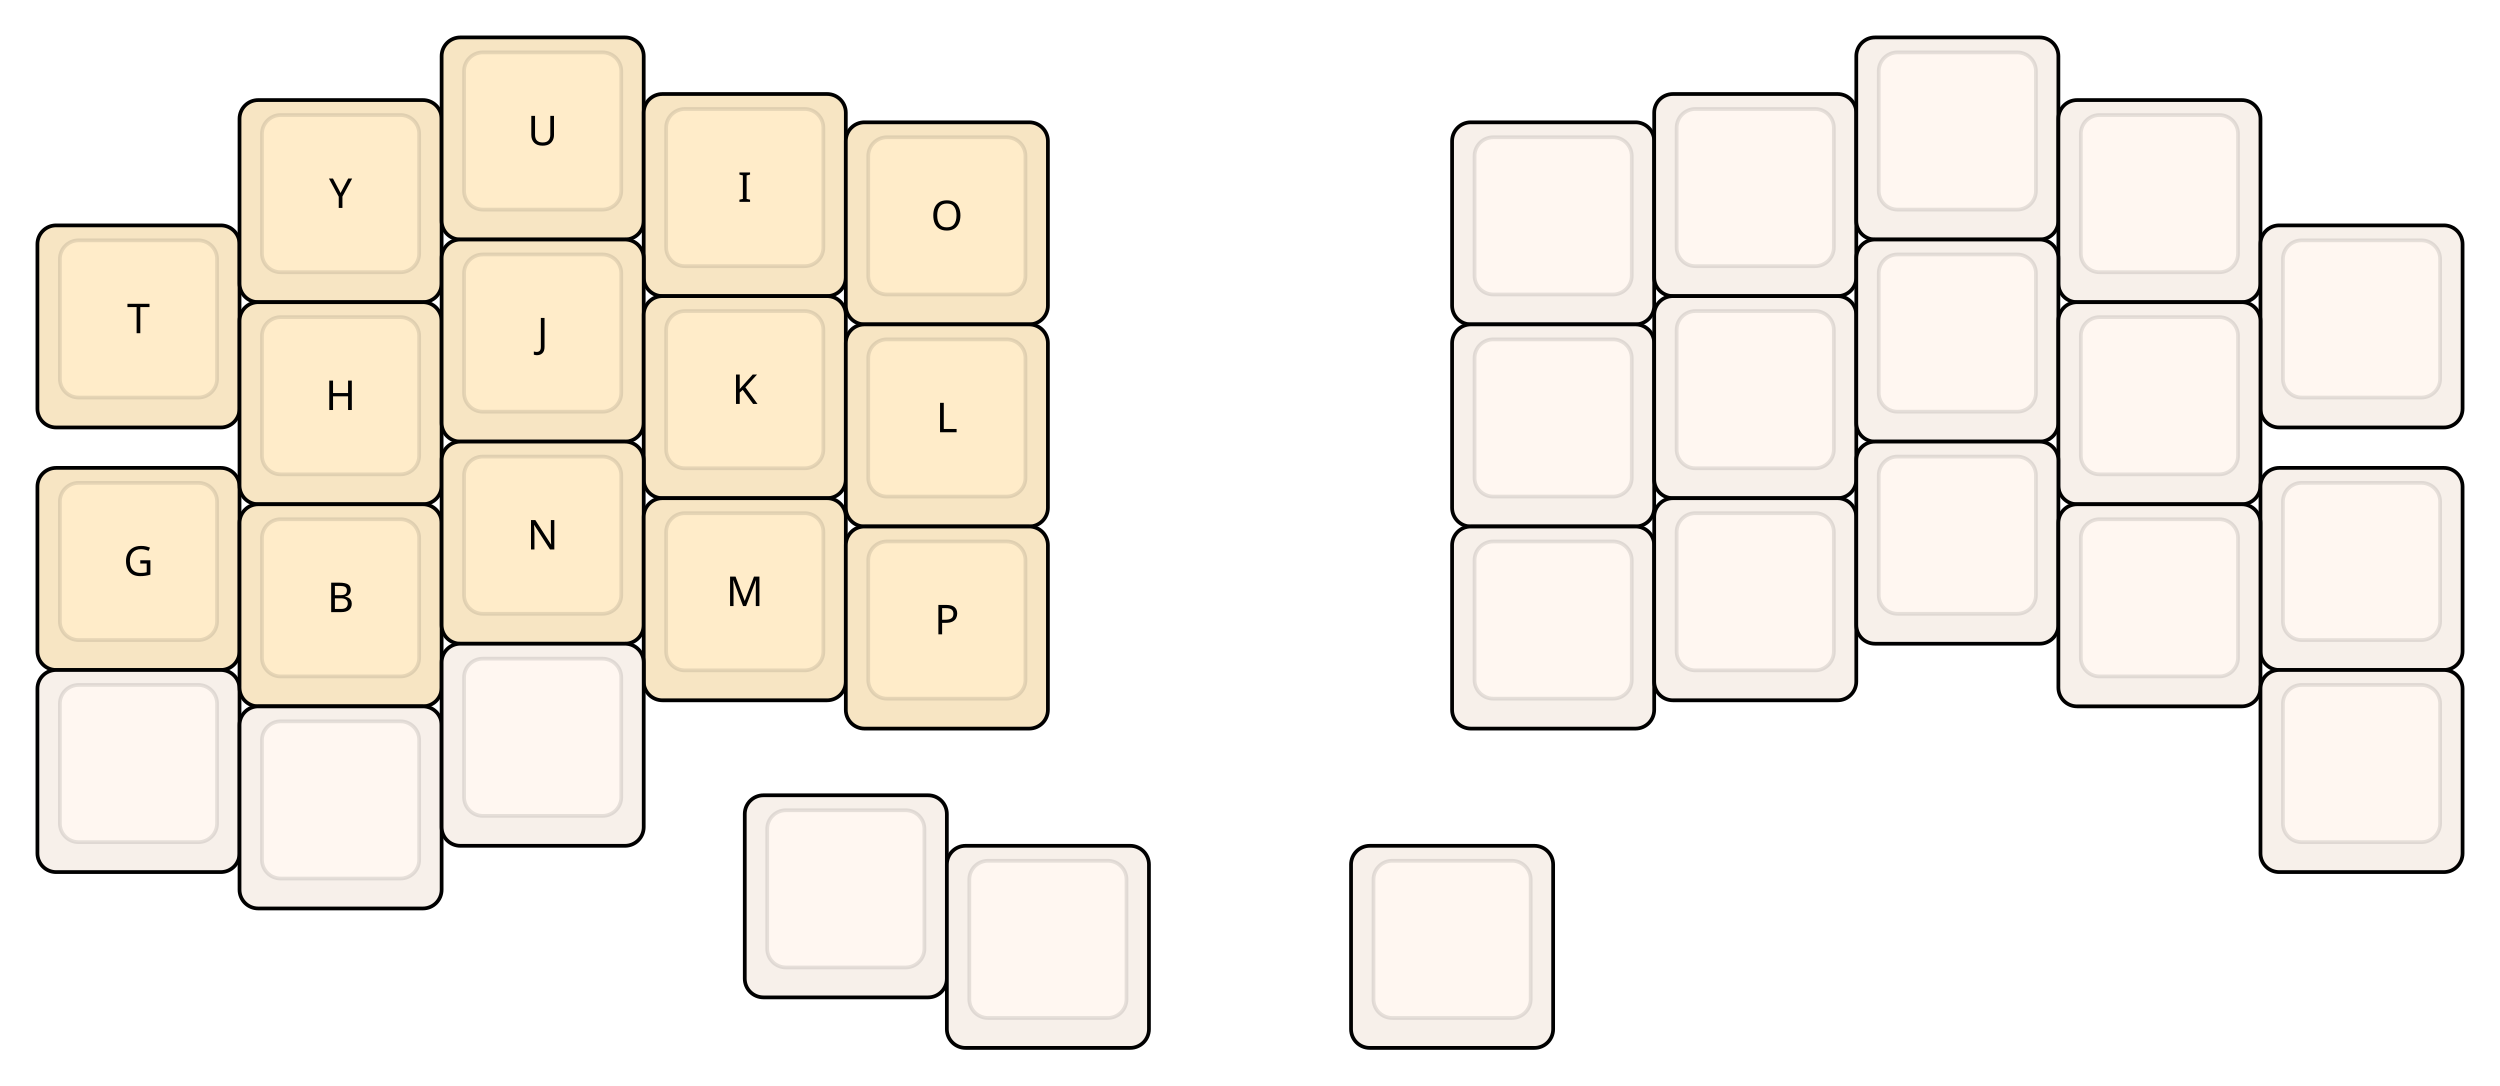
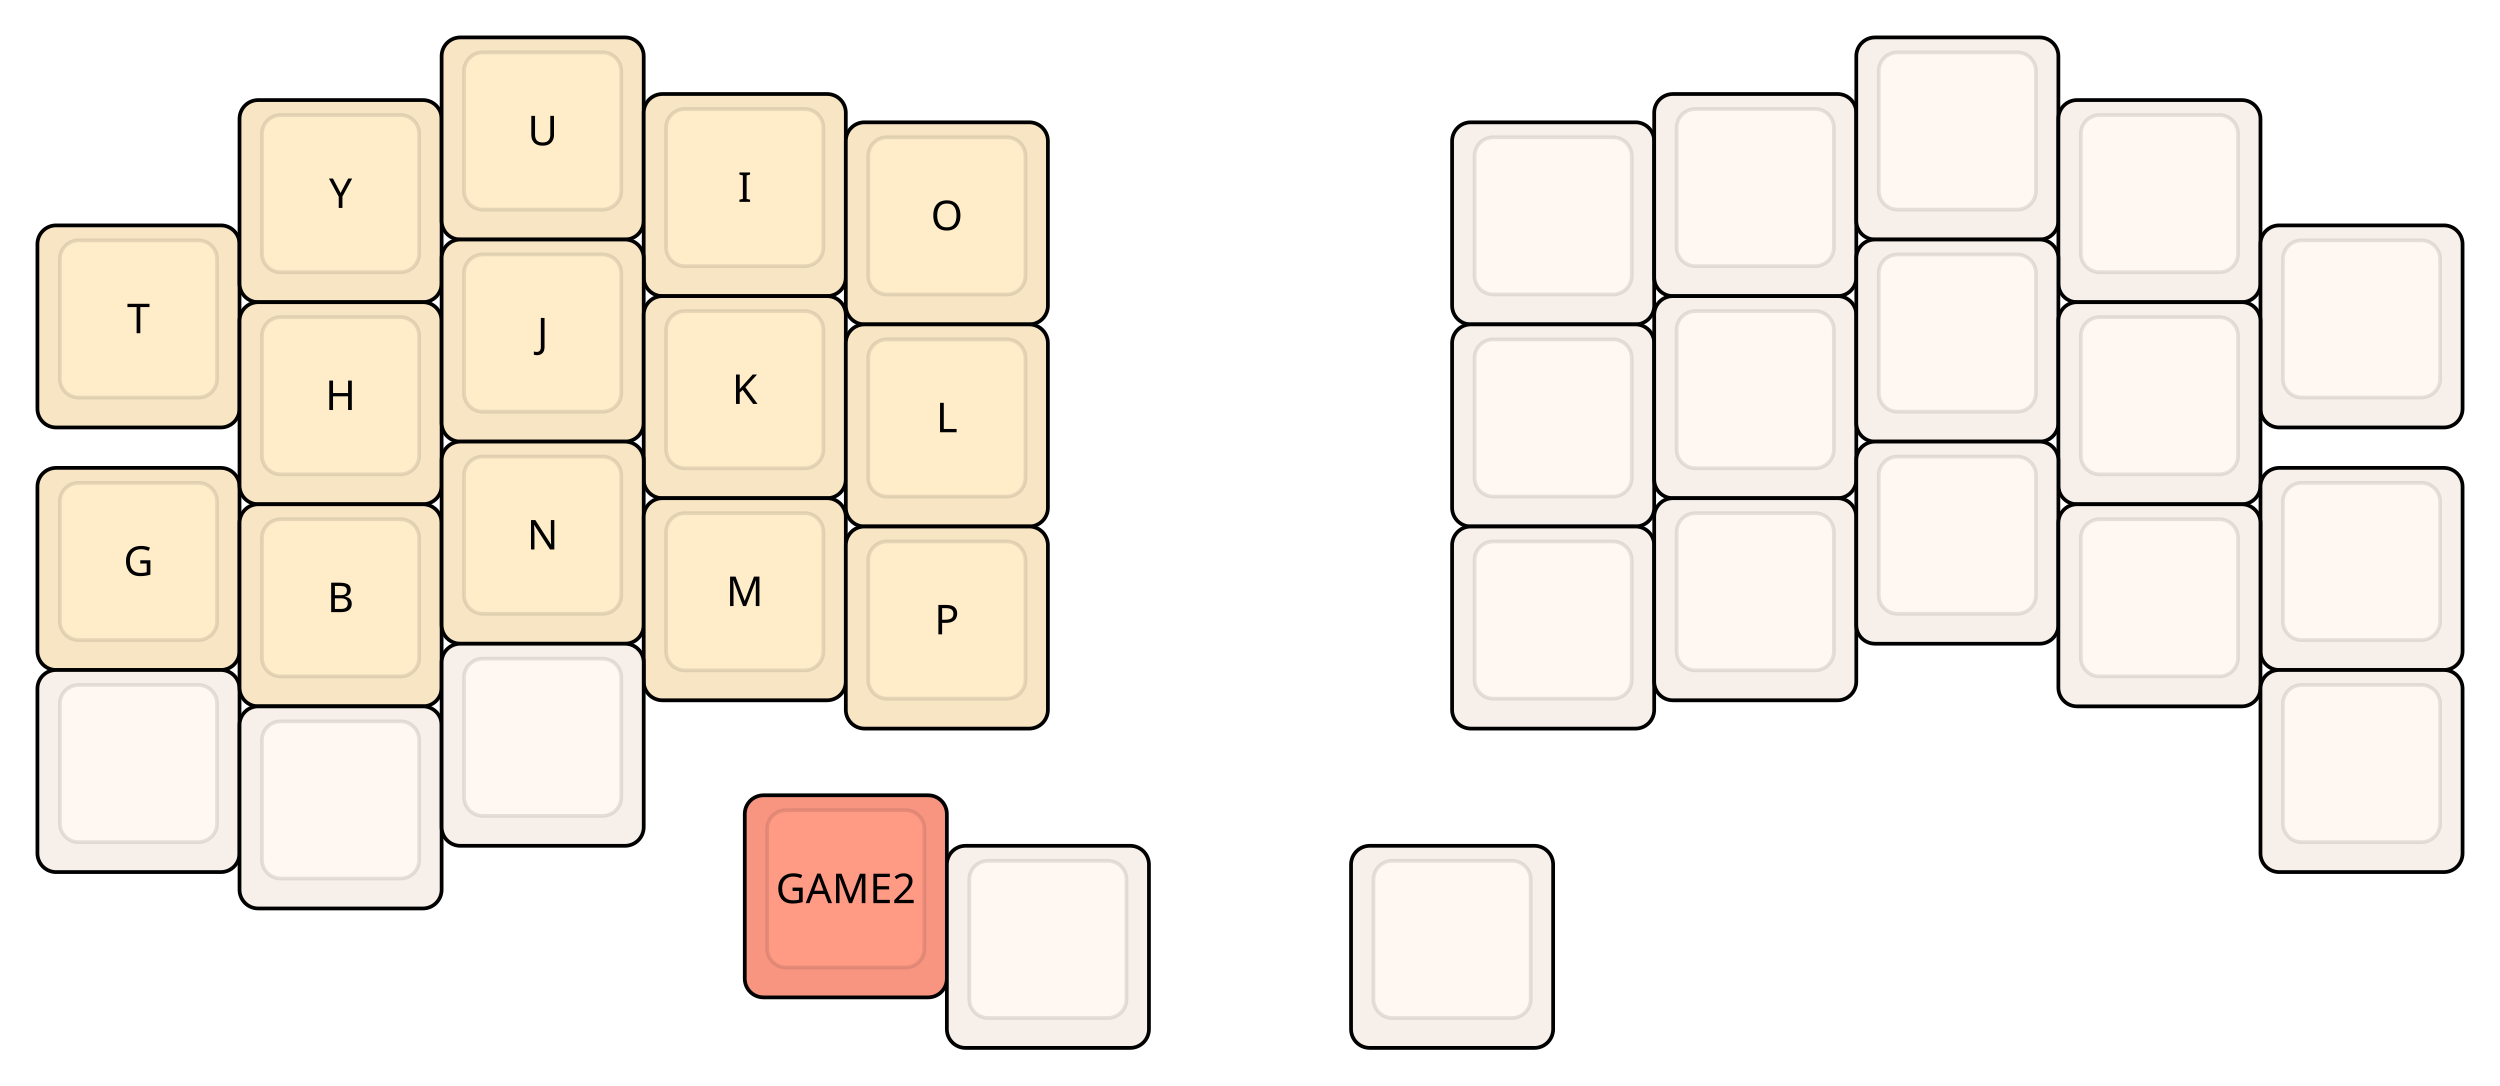
<svg xmlns="http://www.w3.org/2000/svg" width="668px" class="keymap cybershard" height="290x" viewBox="0 0 668 290">
  <style type="text/css">
    .keycap .border { stroke: black; stroke-width: 1; }
    .keycap .inner.border { stroke: rgba(0,0,0,.1); }
    .keycap { font-family: sans-serif; font-size: 11px }
    .keycap .sub { font-size: 9px }
    .combos .keycap { font-size: 8px }
  </style>
  <g class="keycap default">
    <rect x="10" y="60.22" width="54" height="54" rx="5" fill="#f7e5c3" class="outer border" />
    <rect x="16" y="64.22" width="42" height="42" rx="5" fill="#ffecc9" class="inner border" />
    <text x="37" y="85.22" text-anchor="middle" dominant-baseline="middle" class="main">
      <tspan x="37" dy="0">T</tspan>
    </text>
  </g>
  <g class="keycap default">
    <rect x="64" y="26.74" width="54" height="54" rx="5" fill="#f7e5c3" class="outer border" />
    <rect x="70" y="30.74" width="42" height="42" rx="5" fill="#ffecc9" class="inner border" />
    <text x="91" y="51.74" text-anchor="middle" dominant-baseline="middle" class="main">
      <tspan x="91" dy="0">Y</tspan>
    </text>
  </g>
  <g class="keycap default">
    <rect x="118" y="10" width="54" height="54" rx="5" fill="#f7e5c3" class="outer border" />
    <rect x="124" y="14" width="42" height="42" rx="5" fill="#ffecc9" class="inner border" />
    <text x="145" y="35" text-anchor="middle" dominant-baseline="middle" class="main">
      <tspan x="145" dy="0">U</tspan>
    </text>
  </g>
  <g class="keycap default">
    <rect x="172" y="25.12" width="54" height="54" rx="5" fill="#f7e5c3" class="outer border" />
    <rect x="178" y="29.12" width="42" height="42" rx="5" fill="#ffecc9" class="inner border" />
    <text x="199" y="50.12" text-anchor="middle" dominant-baseline="middle" class="main">
      <tspan x="199" dy="0">I</tspan>
    </text>
  </g>
  <g class="keycap default">
    <rect x="226" y="32.68" width="54" height="54" rx="5" fill="#f7e5c3" class="outer border" />
    <rect x="232" y="36.68" width="42" height="42" rx="5" fill="#ffecc9" class="inner border" />
    <text x="253" y="57.68" text-anchor="middle" dominant-baseline="middle" class="main">
      <tspan x="253" dy="0">O</tspan>
    </text>
  </g>
  <g class="keycap blank">
    <rect x="388" y="32.68" width="54" height="54" rx="5" fill="#f7f0ea" class="outer border" />
    <rect x="394" y="36.68" width="42" height="42" rx="5" fill="#fff7f1" class="inner border" />
  </g>
  <g class="keycap blank">
    <rect x="442" y="25.12" width="54" height="54" rx="5" fill="#f7f0ea" class="outer border" />
    <rect x="448" y="29.12" width="42" height="42" rx="5" fill="#fff7f1" class="inner border" />
  </g>
  <g class="keycap blank">
    <rect x="496" y="10" width="54" height="54" rx="5" fill="#f7f0ea" class="outer border" />
    <rect x="502" y="14" width="42" height="42" rx="5" fill="#fff7f1" class="inner border" />
  </g>
  <g class="keycap blank">
    <rect x="550" y="26.74" width="54" height="54" rx="5" fill="#f7f0ea" class="outer border" />
    <rect x="556" y="30.74" width="42" height="42" rx="5" fill="#fff7f1" class="inner border" />
  </g>
  <g class="keycap blank">
    <rect x="604" y="60.22" width="54" height="54" rx="5" fill="#f7f0ea" class="outer border" />
    <rect x="610" y="64.22" width="42" height="42" rx="5" fill="#fff7f1" class="inner border" />
  </g>
  <g class="keycap default">
    <rect x="10" y="125.02" width="54" height="54" rx="5" fill="#f7e5c3" class="outer border" />
    <rect x="16" y="129.02" width="42" height="42" rx="5" fill="#ffecc9" class="inner border" />
    <text x="37" y="150.02" text-anchor="middle" dominant-baseline="middle" class="main">
      <tspan x="37" dy="0">G</tspan>
    </text>
  </g>
  <g class="keycap default">
    <rect x="64" y="80.74" width="54" height="54" rx="5" fill="#f7e5c3" class="outer border" />
    <rect x="70" y="84.74" width="42" height="42" rx="5" fill="#ffecc9" class="inner border" />
    <text x="91" y="105.74" text-anchor="middle" dominant-baseline="middle" class="main">
      <tspan x="91" dy="0">H</tspan>
    </text>
  </g>
  <g class="keycap default">
    <rect x="118" y="64" width="54" height="54" rx="5" fill="#f7e5c3" class="outer border" />
    <rect x="124" y="68" width="42" height="42" rx="5" fill="#ffecc9" class="inner border" />
    <text x="145" y="89" text-anchor="middle" dominant-baseline="middle" class="main">
      <tspan x="145" dy="0">J</tspan>
    </text>
  </g>
  <g class="keycap default">
    <rect x="172" y="79.12" width="54" height="54" rx="5" fill="#f7e5c3" class="outer border" />
    <rect x="178" y="83.12" width="42" height="42" rx="5" fill="#ffecc9" class="inner border" />
    <text x="199" y="104.12" text-anchor="middle" dominant-baseline="middle" class="main">
      <tspan x="199" dy="0">K</tspan>
    </text>
  </g>
  <g class="keycap default">
    <rect x="226" y="86.68" width="54" height="54" rx="5" fill="#f7e5c3" class="outer border" />
    <rect x="232" y="90.68" width="42" height="42" rx="5" fill="#ffecc9" class="inner border" />
    <text x="253" y="111.68" text-anchor="middle" dominant-baseline="middle" class="main">
      <tspan x="253" dy="0">L</tspan>
    </text>
  </g>
  <g class="keycap blank">
    <rect x="388" y="86.68" width="54" height="54" rx="5" fill="#f7f0ea" class="outer border" />
    <rect x="394" y="90.68" width="42" height="42" rx="5" fill="#fff7f1" class="inner border" />
  </g>
  <g class="keycap blank">
    <rect x="442" y="79.12" width="54" height="54" rx="5" fill="#f7f0ea" class="outer border" />
    <rect x="448" y="83.12" width="42" height="42" rx="5" fill="#fff7f1" class="inner border" />
  </g>
  <g class="keycap blank">
    <rect x="496" y="64" width="54" height="54" rx="5" fill="#f7f0ea" class="outer border" />
    <rect x="502" y="68" width="42" height="42" rx="5" fill="#fff7f1" class="inner border" />
  </g>
  <g class="keycap blank">
    <rect x="550" y="80.74" width="54" height="54" rx="5" fill="#f7f0ea" class="outer border" />
    <rect x="556" y="84.74" width="42" height="42" rx="5" fill="#fff7f1" class="inner border" />
  </g>
  <g class="keycap blank">
    <rect x="604" y="125.02" width="54" height="54" rx="5" fill="#f7f0ea" class="outer border" />
    <rect x="610" y="129.02" width="42" height="42" rx="5" fill="#fff7f1" class="inner border" />
  </g>
  <g class="keycap blank">
    <rect x="10" y="179.02" width="54" height="54" rx="5" fill="#f7f0ea" class="outer border" />
    <rect x="16" y="183.02" width="42" height="42" rx="5" fill="#fff7f1" class="inner border" />
  </g>
  <g class="keycap default">
    <rect x="64" y="134.74" width="54" height="54" rx="5" fill="#f7e5c3" class="outer border" />
    <rect x="70" y="138.74" width="42" height="42" rx="5" fill="#ffecc9" class="inner border" />
    <text x="91" y="159.74" text-anchor="middle" dominant-baseline="middle" class="main">
      <tspan x="91" dy="0">B</tspan>
    </text>
  </g>
  <g class="keycap default">
    <rect x="118" y="118" width="54" height="54" rx="5" fill="#f7e5c3" class="outer border" />
    <rect x="124" y="122" width="42" height="42" rx="5" fill="#ffecc9" class="inner border" />
    <text x="145" y="143" text-anchor="middle" dominant-baseline="middle" class="main">
      <tspan x="145" dy="0">N</tspan>
    </text>
  </g>
  <g class="keycap default">
    <rect x="172" y="133.12" width="54" height="54" rx="5" fill="#f7e5c3" class="outer border" />
    <rect x="178" y="137.12" width="42" height="42" rx="5" fill="#ffecc9" class="inner border" />
    <text x="199" y="158.12" text-anchor="middle" dominant-baseline="middle" class="main">
      <tspan x="199" dy="0">M</tspan>
    </text>
  </g>
  <g class="keycap default">
    <rect x="226" y="140.68" width="54" height="54" rx="5" fill="#f7e5c3" class="outer border" />
    <rect x="232" y="144.68" width="42" height="42" rx="5" fill="#ffecc9" class="inner border" />
    <text x="253" y="165.68" text-anchor="middle" dominant-baseline="middle" class="main">
      <tspan x="253" dy="0">P</tspan>
    </text>
  </g>
  <g class="keycap blank">
    <rect x="388" y="140.68" width="54" height="54" rx="5" fill="#f7f0ea" class="outer border" />
    <rect x="394" y="144.68" width="42" height="42" rx="5" fill="#fff7f1" class="inner border" />
  </g>
  <g class="keycap blank">
    <rect x="442" y="133.12" width="54" height="54" rx="5" fill="#f7f0ea" class="outer border" />
    <rect x="448" y="137.12" width="42" height="42" rx="5" fill="#fff7f1" class="inner border" />
  </g>
  <g class="keycap blank">
    <rect x="496" y="118" width="54" height="54" rx="5" fill="#f7f0ea" class="outer border" />
    <rect x="502" y="122" width="42" height="42" rx="5" fill="#fff7f1" class="inner border" />
  </g>
  <g class="keycap blank">
    <rect x="550" y="134.74" width="54" height="54" rx="5" fill="#f7f0ea" class="outer border" />
    <rect x="556" y="138.74" width="42" height="42" rx="5" fill="#fff7f1" class="inner border" />
  </g>
  <g class="keycap blank">
    <rect x="604" y="179.02" width="54" height="54" rx="5" fill="#f7f0ea" class="outer border" />
    <rect x="610" y="183.02" width="42" height="42" rx="5" fill="#fff7f1" class="inner border" />
  </g>
  <g class="keycap blank">
    <rect x="64" y="188.74" width="54" height="54" rx="5" fill="#f7f0ea" class="outer border" />
    <rect x="70" y="192.74" width="42" height="42" rx="5" fill="#fff7f1" class="inner border" />
  </g>
  <g class="keycap blank">
    <rect x="118" y="172" width="54" height="54" rx="5" fill="#f7f0ea" class="outer border" />
    <rect x="124" y="176" width="42" height="42" rx="5" fill="#fff7f1" class="inner border" />
  </g>
-   <g class="keycap blank">
-     <rect x="199" y="212.5" width="54" height="54" rx="5" fill="#f7f0ea" class="outer border" />
-     <rect x="205" y="216.5" width="42" height="42" rx="5" fill="#fff7f1" class="inner border" />
+   <g class="keycap active_layer">
+     <rect x="199" y="212.5" width="54" height="54" rx="5" fill="#f79581" class="outer border" />
+     <rect x="205" y="216.5" width="42" height="42" rx="5" fill="#ff9a85" class="inner border" />
+     <text x="226" y="237.5" text-anchor="middle" dominant-baseline="middle" class="main">
+       <tspan x="226" dy="0">GAME2</tspan>
+     </text>
  </g>
  <g class="keycap blank">
    <rect x="253" y="226" width="54" height="54" rx="5" fill="#f7f0ea" class="outer border" />
    <rect x="259" y="230" width="42" height="42" rx="5" fill="#fff7f1" class="inner border" />
  </g>
  <g class="keycap blank">
    <rect x="361" y="226" width="54" height="54" rx="5" fill="#f7f0ea" class="outer border" />
    <rect x="367" y="230" width="42" height="42" rx="5" fill="#fff7f1" class="inner border" />
  </g>
</svg>
